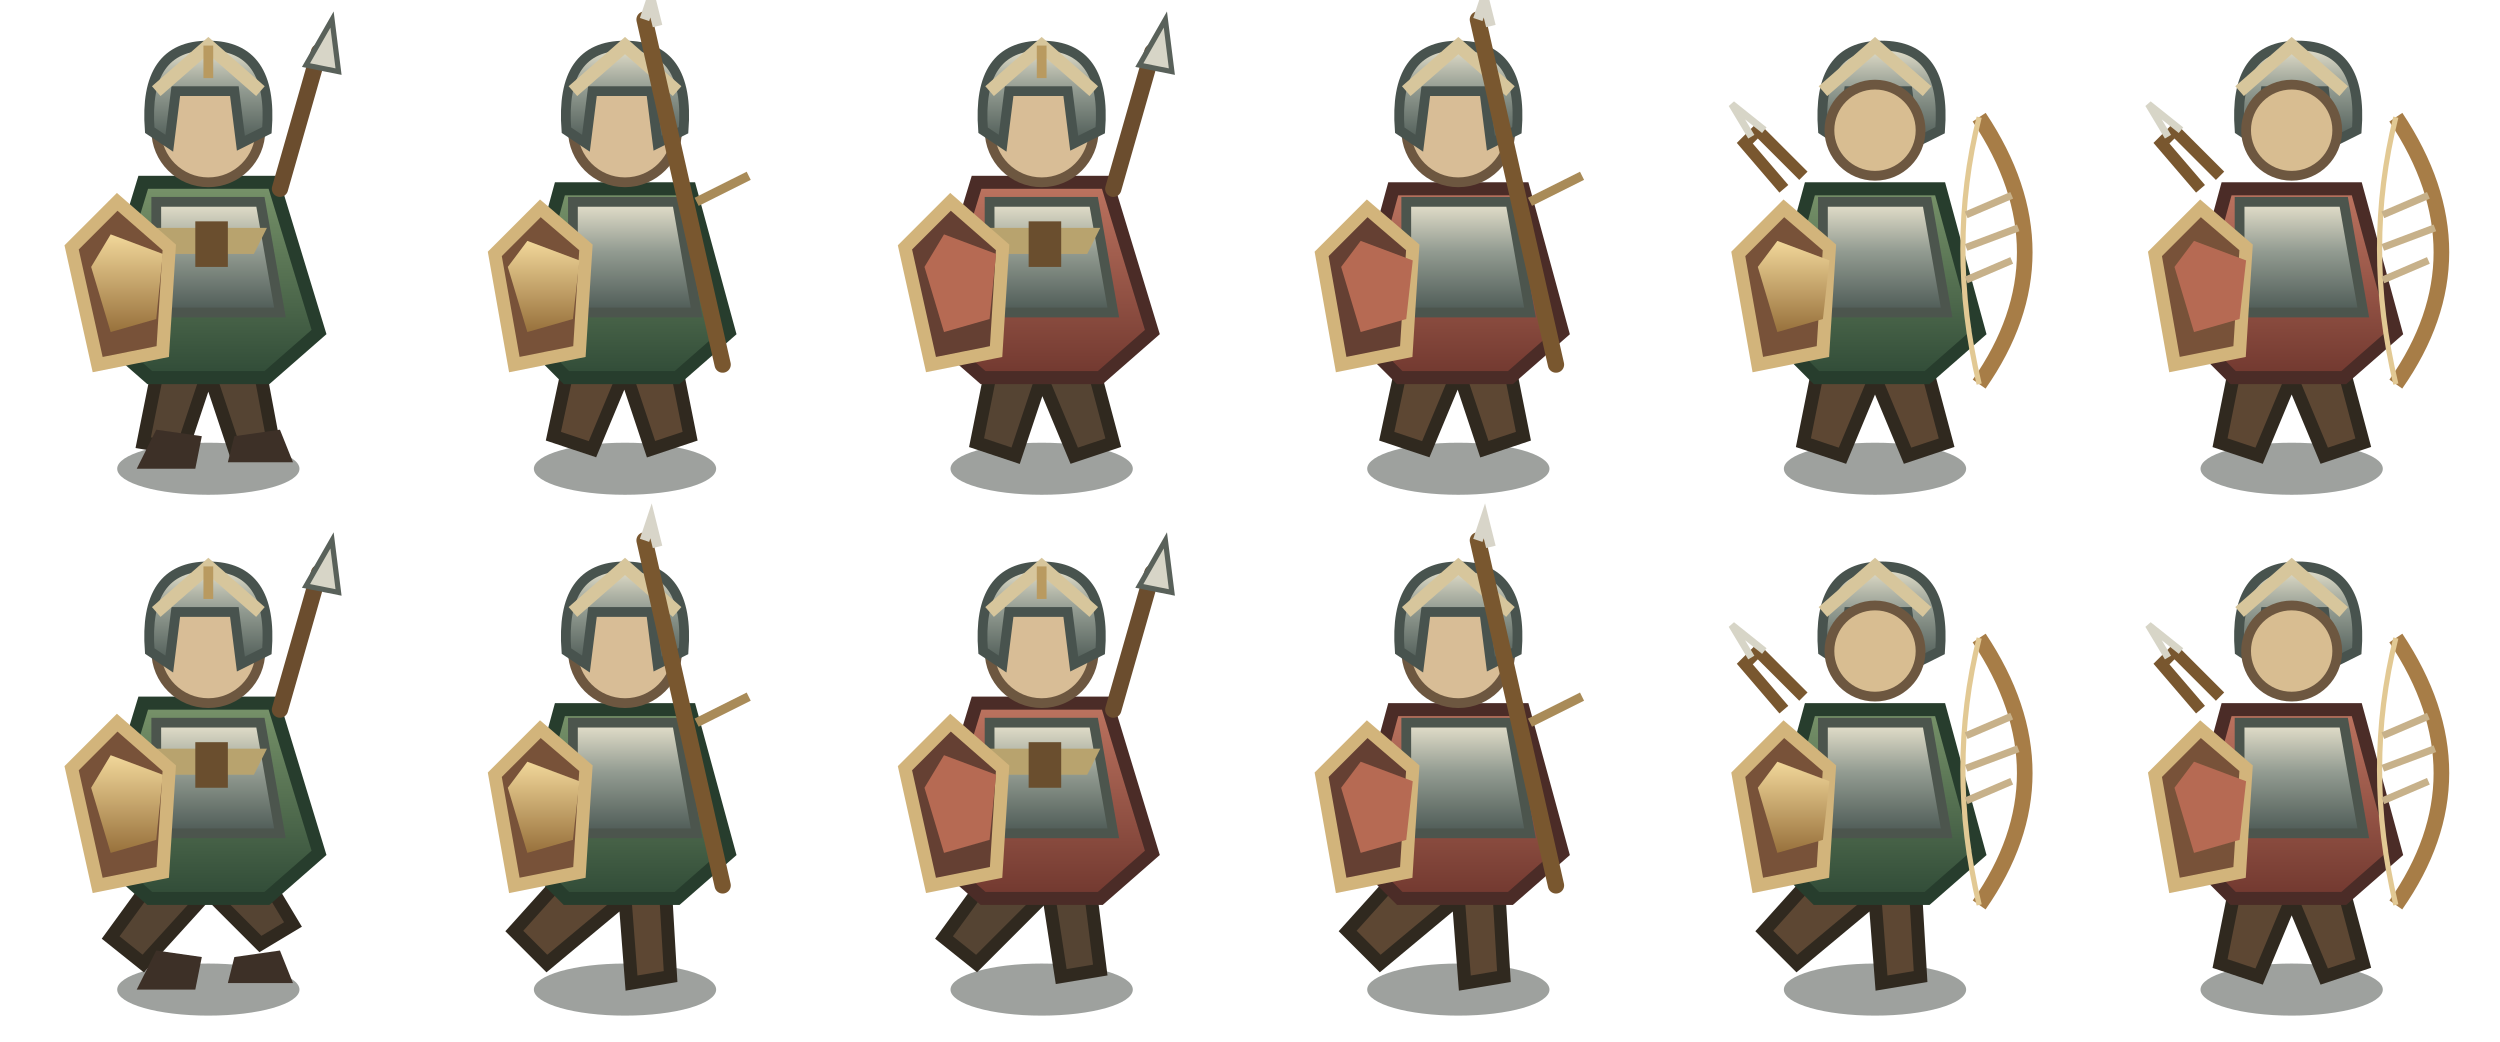
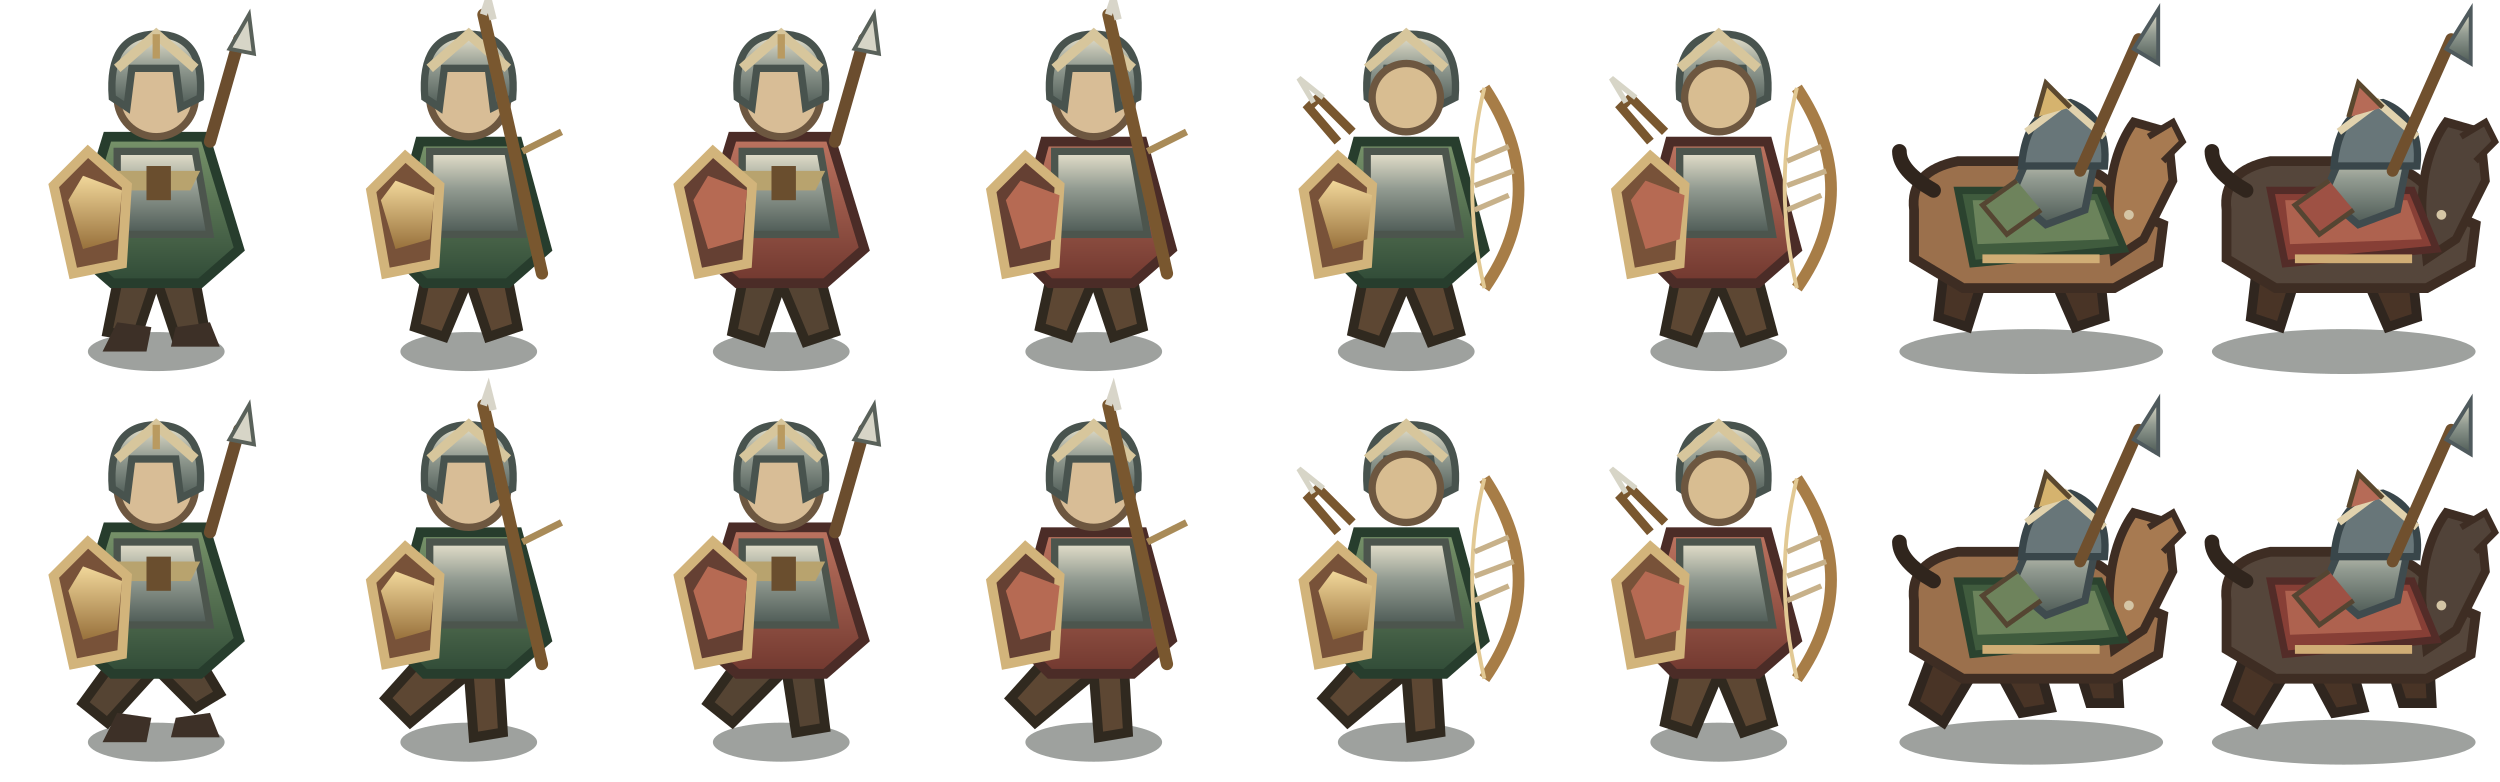
- <svg xmlns="http://www.w3.org/2000/svg" width="384" height="160" viewBox="0 0 384 160">
+ <svg xmlns="http://www.w3.org/2000/svg" width="512" height="160" viewBox="0 0 512 160">
  <defs>
    <linearGradient id="steel" x2="0" y2="1">
      <stop stop-color="#e6e1cc" />
      <stop offset=".45" stop-color="#929b91" />
      <stop offset="1" stop-color="#4d5a55" />
    </linearGradient>
    <linearGradient id="green" x2="0" y2="1">
      <stop stop-color="#78936a" />
      <stop offset="1" stop-color="#304b37" />
    </linearGradient>
    <linearGradient id="red" x2="0" y2="1">
      <stop stop-color="#bd7460" />
      <stop offset="1" stop-color="#71382f" />
    </linearGradient>
    <linearGradient id="leather" x2="0" y2="1">
      <stop stop-color="#9a7048" />
      <stop offset="1" stop-color="#4c3828" />
    </linearGradient>
    <linearGradient id="gold" x2="0" y2="1">
      <stop stop-color="#f1d79a" />
      <stop offset="1" stop-color="#98713c" />
    </linearGradient>
  </defs>
  <g transform="translate(0)">
    <ellipse cx="32" cy="72" rx="14" ry="4" fill="#172019" opacity=".42" />
    <path d="M25 53 22 68 28 69 32 57 36 69 42 68 39 52" fill="#554433" stroke="#30291f" stroke-width="2" />
    <path d="m24 66 7 1-1 5H21zM36 67l7-1 2 5H35z" fill="#3d3027" />
    <path d="m22 28 20 0 7 23-8 7H23l-8-7z" fill="url(#green)" stroke="#273d2d" stroke-width="2" />
    <path d="m24 31 16 0 3 17-19 0z" fill="url(#steel)" stroke="#4c554d" stroke-width="1.5" />
    <path d="m23 35 18 0-2 4H24z" fill="#b8a36e" />
    <path d="m30 34h5v7h-5z" fill="#6a4e2e" />
    <path d="m18 31-7 7 4 18 10-2 1-16z" fill="#785239" stroke="#d2b47b" stroke-width="2" />
    <path d="m17 36 8 3-1 10-7 2-3-10z" fill="url(#gold)" />
    <circle cx="32" cy="20" r="8" fill="#d8bd96" stroke="#6d5740" stroke-width="1.5" />
    <path d="M23 20q-1-13 9-13t9 13l-4 2-1-8-9 0-1 8z" fill="url(#steel)" stroke="#48534e" stroke-width="1.5" />
    <path d="m24 14 8-7 8 7" fill="none" stroke="#d7c69c" stroke-width="2" />
    <path d="M43 29 49 8" stroke="#6b4d2e" stroke-width="2.5" stroke-linecap="round" />
    <path d="m47 10 4-7 1 8z" fill="#d7d5c7" stroke="#59615a" stroke-width=".8" />
    <path d="M32 12v-5" stroke="#b99a60" stroke-width="1.5" />
  </g>
  <g transform="translate(64)">
    <ellipse cx="32" cy="72" rx="14" ry="4" fill="#172019" opacity=".42" />
    <path d="m24 53-3 14 6 2 5-12 4 12 6-2-3-15" fill="#5d4733" stroke="#30291f" stroke-width="2" />
    <path d="m22 29 20 0 6 22-8 7H23l-7-7z" fill="url(#green)" stroke="#273d2d" stroke-width="2" />
    <path d="m24 31 16 0 3 17-19 0z" fill="url(#steel)" stroke="#4c554d" stroke-width="1.5" />
    <path d="m19 32-7 7 3 17 10-2 1-16z" fill="#785239" stroke="#d2b47b" stroke-width="2" />
    <path d="m17 37 8 3-1 9-7 2-3-10z" fill="url(#gold)" />
    <circle cx="32" cy="20" r="8" fill="#d8bd96" stroke="#6d5740" stroke-width="1.5" />
    <path d="M23 20q-1-13 9-13t9 13l-4 2-1-8-9 0-1 8z" fill="url(#steel)" stroke="#48534e" stroke-width="1.5" />
    <path d="m24 14 8-7 8 7" fill="none" stroke="#d7c69c" stroke-width="2" />
    <path d="M47 56 35 3" stroke="#79572f" stroke-width="2.5" stroke-linecap="round" />
    <path d="m35 3 1-3 1 4" fill="none" stroke="#d8d5c9" stroke-width="1.5" />
    <path d="M43 31 51 27" stroke="#a98b58" stroke-width="1.4" />
  </g>
  <g transform="translate(128)">
    <ellipse cx="32" cy="72" rx="14" ry="4" fill="#172019" opacity=".42" />
    <path d="m25 53-3 15 6 2 4-12 5 12 6-2-4-15" fill="#554433" stroke="#30291f" stroke-width="2" />
    <path d="m22 28 20 0 7 23-8 7H23l-8-7z" fill="url(#red)" stroke="#4b2c27" stroke-width="2" />
    <path d="m24 31 16 0 3 17-19 0z" fill="url(#steel)" stroke="#4c554d" stroke-width="1.5" />
    <path d="m23 35 18 0-2 4H24z" fill="#b8a36e" />
    <path d="m30 34h5v7h-5z" fill="#6a4e2e" />
    <path d="m18 31-7 7 4 18 10-2 1-16z" fill="#654033" stroke="#d2b47b" stroke-width="2" />
    <path d="m17 36 8 3-1 10-7 2-3-10z" fill="#b66a53" />
    <circle cx="32" cy="20" r="8" fill="#d8bd96" stroke="#6d5740" stroke-width="1.5" />
    <path d="M23 20q-1-13 9-13t9 13l-4 2-1-8-9 0-1 8z" fill="url(#steel)" stroke="#48534e" stroke-width="1.5" />
    <path d="m24 14 8-7 8 7" fill="none" stroke="#d7c69c" stroke-width="2" />
    <path d="M43 29 49 8" stroke="#6b4d2e" stroke-width="2.5" stroke-linecap="round" />
    <path d="m47 10 4-7 1 8z" fill="#d7d5c7" stroke="#59615a" stroke-width=".8" />
    <path d="M32 12v-5" stroke="#b99a60" stroke-width="1.5" />
  </g>
  <g transform="translate(192)">
    <ellipse cx="32" cy="72" rx="14" ry="4" fill="#172019" opacity=".42" />
    <path d="m24 53-3 14 6 2 5-12 4 12 6-2-3-15" fill="#5d4733" stroke="#30291f" stroke-width="2" />
    <path d="m22 29 20 0 6 22-8 7H23l-7-7z" fill="url(#red)" stroke="#4b2c27" stroke-width="2" />
    <path d="m24 31 16 0 3 17-19 0z" fill="url(#steel)" stroke="#4c554d" stroke-width="1.5" />
    <path d="m18 32-7 7 3 17 10-2 1-16z" fill="#654033" stroke="#d2b47b" stroke-width="2" />
    <path d="m17 37 8 3-1 9-7 2-3-10z" fill="#b66a53" />
    <circle cx="32" cy="20" r="8" fill="#d8bd96" stroke="#6d5740" stroke-width="1.5" />
    <path d="M23 20q-1-13 9-13t9 13l-4 2-1-8-9 0-1 8z" fill="url(#steel)" stroke="#48534e" stroke-width="1.5" />
    <path d="m24 14 8-7 8 7" fill="none" stroke="#d7c69c" stroke-width="2" />
    <path d="M47 56 35 3" stroke="#79572f" stroke-width="2.5" stroke-linecap="round" />
    <path d="m35 3 1-3 1 4" fill="none" stroke="#d8d5c9" stroke-width="1.5" />
    <path d="M43 31 51 27" stroke="#a98b58" stroke-width="1.4" />
  </g>
  <g transform="translate(0 80)">
    <ellipse cx="32" cy="72" rx="14" ry="4" fill="#172019" opacity=".42" />
    <path d="M25 53 17 64 22 68 32 57 40 65 45 62 39 52" fill="#554433" stroke="#30291f" stroke-width="2" />
    <path d="m24 66 7 1-1 5H21zM36 67l7-1 2 5H35z" fill="#3d3027" />
    <path d="m22 28 20 0 7 23-8 7H23l-8-7z" fill="url(#green)" stroke="#273d2d" stroke-width="2" />
    <path d="m24 31 16 0 3 17-19 0z" fill="url(#steel)" stroke="#4c554d" stroke-width="1.5" />
    <path d="m23 35 18 0-2 4H24z" fill="#b8a36e" />
    <path d="m30 34h5v7h-5z" fill="#6a4e2e" />
    <path d="m18 31-7 7 4 18 10-2 1-16z" fill="#785239" stroke="#d2b47b" stroke-width="2" />
    <path d="m17 36 8 3-1 10-7 2-3-10z" fill="url(#gold)" />
    <circle cx="32" cy="20" r="8" fill="#d8bd96" stroke="#6d5740" stroke-width="1.5" />
    <path d="M23 20q-1-13 9-13t9 13l-4 2-1-8-9 0-1 8z" fill="url(#steel)" stroke="#48534e" stroke-width="1.5" />
    <path d="m24 14 8-7 8 7" fill="none" stroke="#d7c69c" stroke-width="2" />
    <path d="M43 29 49 8" stroke="#6b4d2e" stroke-width="2.5" stroke-linecap="round" />
    <path d="m47 10 4-7 1 8z" fill="#d7d5c7" stroke="#59615a" stroke-width=".8" />
    <path d="M32 12v-5" stroke="#b99a60" stroke-width="1.5" />
  </g>
  <g transform="translate(64 80)">
    <ellipse cx="32" cy="72" rx="14" ry="4" fill="#172019" opacity=".42" />
    <path d="m24 53-9 10 5 5 12-10 1 13 6-1-1-17" fill="#5d4733" stroke="#30291f" stroke-width="2" />
    <path d="m22 29 20 0 6 22-8 7H23l-7-7z" fill="url(#green)" stroke="#273d2d" stroke-width="2" />
    <path d="m24 31 16 0 3 17-19 0z" fill="url(#steel)" stroke="#4c554d" stroke-width="1.5" />
    <path d="m19 32-7 7 3 17 10-2 1-16z" fill="#785239" stroke="#d2b47b" stroke-width="2" />
    <path d="m17 37 8 3-1 9-7 2-3-10z" fill="url(#gold)" />
    <circle cx="32" cy="20" r="8" fill="#d8bd96" stroke="#6d5740" stroke-width="1.5" />
    <path d="M23 20q-1-13 9-13t9 13l-4 2-1-8-9 0-1 8z" fill="url(#steel)" stroke="#48534e" stroke-width="1.5" />
    <path d="m24 14 8-7 8 7" fill="none" stroke="#d7c69c" stroke-width="2" />
    <path d="M47 56 35 3" stroke="#79572f" stroke-width="2.5" stroke-linecap="round" />
    <path d="m35 3 1-3 1 4" fill="none" stroke="#d8d5c9" stroke-width="1.5" />
    <path d="M43 31 51 27" stroke="#a98b58" stroke-width="1.4" />
  </g>
  <g transform="translate(128 80)">
    <ellipse cx="32" cy="72" rx="14" ry="4" fill="#172019" opacity=".42" />
    <path d="m25 53-8 11 5 4 11-11 2 13 6-1-2-16" fill="#554433" stroke="#30291f" stroke-width="2" />
    <path d="m22 28 20 0 7 23-8 7H23l-8-7z" fill="url(#red)" stroke="#4b2c27" stroke-width="2" />
    <path d="m24 31 16 0 3 17-19 0z" fill="url(#steel)" stroke="#4c554d" stroke-width="1.5" />
    <path d="m23 35 18 0-2 4H24z" fill="#b8a36e" />
    <path d="m30 34h5v7h-5z" fill="#6a4e2e" />
    <path d="m18 31-7 7 4 18 10-2 1-16z" fill="#654033" stroke="#d2b47b" stroke-width="2" />
    <path d="m17 36 8 3-1 10-7 2-3-10z" fill="#b66a53" />
    <circle cx="32" cy="20" r="8" fill="#d8bd96" stroke="#6d5740" stroke-width="1.5" />
    <path d="M23 20q-1-13 9-13t9 13l-4 2-1-8-9 0-1 8z" fill="url(#steel)" stroke="#48534e" stroke-width="1.5" />
    <path d="m24 14 8-7 8 7" fill="none" stroke="#d7c69c" stroke-width="2" />
    <path d="M43 29 49 8" stroke="#6b4d2e" stroke-width="2.5" stroke-linecap="round" />
    <path d="m47 10 4-7 1 8z" fill="#d7d5c7" stroke="#59615a" stroke-width=".8" />
    <path d="M32 12v-5" stroke="#b99a60" stroke-width="1.5" />
  </g>
  <g transform="translate(192 80)">
    <ellipse cx="32" cy="72" rx="14" ry="4" fill="#172019" opacity=".42" />
    <path d="m24 53-9 10 5 5 12-10 1 13 6-1-1-17" fill="#5d4733" stroke="#30291f" stroke-width="2" />
    <path d="m22 29 20 0 6 22-8 7H23l-7-7z" fill="url(#red)" stroke="#4b2c27" stroke-width="2" />
    <path d="m24 31 16 0 3 17-19 0z" fill="url(#steel)" stroke="#4c554d" stroke-width="1.5" />
    <path d="m18 32-7 7 3 17 10-2 1-16z" fill="#654033" stroke="#d2b47b" stroke-width="2" />
    <path d="m17 37 8 3-1 9-7 2-3-10z" fill="#b66a53" />
    <circle cx="32" cy="20" r="8" fill="#d8bd96" stroke="#6d5740" stroke-width="1.5" />
    <path d="M23 20q-1-13 9-13t9 13l-4 2-1-8-9 0-1 8z" fill="url(#steel)" stroke="#48534e" stroke-width="1.5" />
    <path d="m24 14 8-7 8 7" fill="none" stroke="#d7c69c" stroke-width="2" />
    <path d="M47 56 35 3" stroke="#79572f" stroke-width="2.5" stroke-linecap="round" />
    <path d="m35 3 1-3 1 4" fill="none" stroke="#d8d5c9" stroke-width="1.5" />
    <path d="M43 31 51 27" stroke="#a98b58" stroke-width="1.4" />
  </g>
  <g transform="translate(256 0)">
    <ellipse cx="32" cy="72" rx="14" ry="4" fill="#172019" opacity=".42" />
    <path d="m24 53-3 15 6 2 5-12 5 12 6-2-4-15" fill="#5d4733" stroke="#30291f" stroke-width="2" />
    <path d="m22 29 20 0 6 22-8 7H23l-7-7z" fill="url(#green)" stroke="#273d2d" stroke-width="2" />
    <path d="m24 31 16 0 3 17-19 0z" fill="url(#steel)" stroke="#4c554d" stroke-width="1.5" />
    <path d="m18 32-7 7 3 17 10-2 1-16z" fill="#785239" stroke="#d2b47b" stroke-width="2" />
    <path d="m17 37 8 3-1 9-7 2-3-10z" fill="url(#gold)" />
    <path d="M24 20q-1-13 9-13t9 13l-4 2-1-8-9 0-1 8z" fill="url(#steel)" stroke="#48534e" stroke-width="1.5" />
    <circle cx="32" cy="20" r="7" fill="#d8bd91" stroke="#6d5740" stroke-width="1.5" />
    <path d="M24 14 32 7l8 7" fill="none" stroke="#d7c69c" stroke-width="2" />
    <path d="M48 18Q62 39 48 59" fill="none" stroke="#a77d47" stroke-width="2.4" />
    <path d="M48 18Q43 38 48 59" fill="none" stroke="#e2c994" stroke-width=".8" />
    <path d="M46 33 53 30M46 38 54 35M46 43 53 40" stroke="#c7b18a" stroke-width="1.1" />
    <path d="M18 29 12 22 14 20 21 27" fill="none" stroke="#79572f" stroke-width="1.8" />
    <path d="M13 21 10 16 15 20" fill="none" stroke="#d7d5c7" stroke-width="1.1" />
  </g>
  <g transform="translate(320 0)">
    <ellipse cx="32" cy="72" rx="14" ry="4" fill="#172019" opacity=".42" />
    <path d="m24 53-3 15 6 2 5-12 5 12 6-2-4-15" fill="#5d4733" stroke="#30291f" stroke-width="2" />
    <path d="m22 29 20 0 6 22-8 7H23l-7-7z" fill="url(#red)" stroke="#4b2c27" stroke-width="2" />
    <path d="m24 31 16 0 3 17-19 0z" fill="url(#steel)" stroke="#4c554d" stroke-width="1.5" />
    <path d="m18 32-7 7 3 17 10-2 1-16z" fill="#785239" stroke="#d2b47b" stroke-width="2" />
    <path d="m17 37 8 3-1 9-7 2-3-10z" fill="#b66a53" />
    <path d="M24 20q-1-13 9-13t9 13l-4 2-1-8-9 0-1 8z" fill="url(#steel)" stroke="#48534e" stroke-width="1.5" />
    <circle cx="32" cy="20" r="7" fill="#d8bd91" stroke="#6d5740" stroke-width="1.5" />
    <path d="M24 14 32 7l8 7" fill="none" stroke="#d7c69c" stroke-width="2" />
    <path d="M48 18Q62 39 48 59" fill="none" stroke="#a77d47" stroke-width="2.4" />
    <path d="M48 18Q43 38 48 59" fill="none" stroke="#e2c994" stroke-width=".8" />
    <path d="M46 33 53 30M46 38 54 35M46 43 53 40" stroke="#c7b18a" stroke-width="1.1" />
    <path d="M18 29 12 22 14 20 21 27" fill="none" stroke="#79572f" stroke-width="1.8" />
    <path d="M13 21 10 16 15 20" fill="none" stroke="#d7d5c7" stroke-width="1.1" />
  </g>
  <g transform="translate(256 80)">
    <ellipse cx="32" cy="72" rx="14" ry="4" fill="#172019" opacity=".42" />
    <path d="m24 53-9 10 5 5 12-10 1 13 6-1-1-17" fill="#5d4733" stroke="#30291f" stroke-width="2" />
    <path d="m22 29 20 0 6 22-8 7H23l-7-7z" fill="url(#green)" stroke="#273d2d" stroke-width="2" />
    <path d="m24 31 16 0 3 17-19 0z" fill="url(#steel)" stroke="#4c554d" stroke-width="1.5" />
    <path d="m18 32-7 7 3 17 10-2 1-16z" fill="#785239" stroke="#d2b47b" stroke-width="2" />
    <path d="m17 37 8 3-1 9-7 2-3-10z" fill="url(#gold)" />
    <path d="M24 20q-1-13 9-13t9 13l-4 2-1-8-9 0-1 8z" fill="url(#steel)" stroke="#48534e" stroke-width="1.5" />
    <circle cx="32" cy="20" r="7" fill="#d8bd91" stroke="#6d5740" stroke-width="1.5" />
    <path d="M24 14 32 7l8 7" fill="none" stroke="#d7c69c" stroke-width="2" />
    <path d="M48 18Q62 39 48 59" fill="none" stroke="#a77d47" stroke-width="2.4" />
    <path d="M48 18Q43 38 48 59" fill="none" stroke="#e2c994" stroke-width=".8" />
    <path d="M46 33 53 30M46 38 54 35M46 43 53 40" stroke="#c7b18a" stroke-width="1.1" />
    <path d="M18 29 12 22 14 20 21 27" fill="none" stroke="#79572f" stroke-width="1.8" />
    <path d="M13 21 10 16 15 20" fill="none" stroke="#d7d5c7" stroke-width="1.1" />
  </g>
  <g transform="translate(320 80)">
    <ellipse cx="32" cy="72" rx="14" ry="4" fill="#172019" opacity=".42" />
    <path d="m24 53-3 15 6 2 5-12 5 12 6-2-4-15" fill="#5d4733" stroke="#30291f" stroke-width="2" />
    <path d="m22 29 20 0 6 22-8 7H23l-7-7z" fill="url(#red)" stroke="#4b2c27" stroke-width="2" />
    <path d="m24 31 16 0 3 17-19 0z" fill="url(#steel)" stroke="#4c554d" stroke-width="1.5" />
    <path d="m18 32-7 7 3 17 10-2 1-16z" fill="#785239" stroke="#d2b47b" stroke-width="2" />
    <path d="m17 37 8 3-1 9-7 2-3-10z" fill="#b66a53" />
    <path d="M24 20q-1-13 9-13t9 13l-4 2-1-8-9 0-1 8z" fill="url(#steel)" stroke="#48534e" stroke-width="1.5" />
    <circle cx="32" cy="20" r="7" fill="#d8bd91" stroke="#6d5740" stroke-width="1.5" />
    <path d="M24 14 32 7l8 7" fill="none" stroke="#d7c69c" stroke-width="2" />
    <path d="M48 18Q62 39 48 59" fill="none" stroke="#a77d47" stroke-width="2.4" />
    <path d="M48 18Q43 38 48 59" fill="none" stroke="#e2c994" stroke-width=".8" />
    <path d="M46 33 53 30M46 38 54 35M46 43 53 40" stroke="#c7b18a" stroke-width="1.1" />
    <path d="M18 29 12 22 14 20 21 27" fill="none" stroke="#79572f" stroke-width="1.8" />
    <path d="M13 21 10 16 15 20" fill="none" stroke="#d7d5c7" stroke-width="1.1" />
  </g>
+   <g transform="translate(384 0)">
+     <ellipse cx="32" cy="72" rx="27" ry="4.6" fill="#172019" opacity=".42" />
+     <path d="M15 48 13 65 19 67 24 51 34 51 41 67 47 65 45 46" fill="#493426" stroke="#30261f" stroke-width="2" />
+     <path d="M8 43 Q7 35 17 33 L37 33 Q48 34 52 43 L59 46 58 54 49 59 18 59 8 53Z" fill="#9b704c" stroke="#3e2d23" stroke-width="2" />
+     <path d="M48 43 Q48 32 53 25 L60 27 61 37 55 49 49 53Z" fill="#a77a51" stroke="#3e2d23" stroke-width="1.8" />
+     <path d="M56 28 61 25 63 29 59 33" fill="#a77a51" stroke="#3e2d23" stroke-width="1.3" />
+     <path d="M12 39 Q5 35 5 31" fill="none" stroke="#30251d" stroke-width="3" stroke-linecap="round" />
+     <path d="M17 39 46 39 51 51 20 54Z" fill="#405c3e" stroke="#2b432f" stroke-width="1.5" />
+     <path d="M20 41 45 41 48 49 21 50Z" fill="#758d63" opacity=".8" />
+     <path d="M31 33 38 29 45 33 43 43 35 46 28 40Z" fill="url(#steel)" stroke="#3f4b4e" stroke-width="1.5" />
+     <path d="M30 34 Q31 22 40 21 Q48 24 47 34Z" fill="#687679" stroke="#39464a" stroke-width="1.5" />
+     <path d="M31 27 39 21 47 28" stroke="#e1d2ad" stroke-width="1.5" fill="none" />
+     <path d="M33 24 35 17 40 22" fill="#d5b36e" stroke="#5b482e" stroke-width="1" />
+     <path d="M29 37 22 42 27 48 34 43" fill="#6e835c" stroke="#554532" stroke-width="1" />
+     <path d="M42 35 54 8" stroke="#70502e" stroke-width="2.4" stroke-linecap="round" />
+     <path d="M53 10 58 2 58 13Z" fill="url(#steel)" stroke="#4f5a5d" stroke-width=".8" />
+     <path d="M22 53 46 53" stroke="#d0ad75" stroke-width="1.8" />
+     <circle cx="52" cy="44" r="1" fill="#d4c5a5" />
+   </g>
+   <g transform="translate(448 0)">
+     <ellipse cx="32" cy="72" rx="27" ry="4.6" fill="#172019" opacity=".42" />
+     <path d="M15 48 13 65 19 67 24 51 34 51 41 67 47 65 45 46" fill="#493426" stroke="#30261f" stroke-width="2" />
+     <path d="M8 43 Q7 35 17 33 L37 33 Q48 34 52 43 L59 46 58 54 49 59 18 59 8 53Z" fill="#55463b" stroke="#3e2d23" stroke-width="2" />
+     <path d="M48 43 Q48 32 53 25 L60 27 61 37 55 49 49 53Z" fill="#514339" stroke="#3e2d23" stroke-width="1.8" />
+     <path d="M56 28 61 25 63 29 59 33" fill="#514339" stroke="#3e2d23" stroke-width="1.3" />
+     <path d="M12 39 Q5 35 5 31" fill="none" stroke="#30251d" stroke-width="3" stroke-linecap="round" />
+     <path d="M17 39 46 39 51 51 20 54Z" fill="#873f36" stroke="#532c28" stroke-width="1.5" />
+     <path d="M20 41 45 41 48 49 21 50Z" fill="#b86a55" opacity=".8" />
+     <path d="M31 33 38 29 45 33 43 43 35 46 28 40Z" fill="url(#steel)" stroke="#3f4b4e" stroke-width="1.5" />
+     <path d="M30 34 Q31 22 40 21 Q48 24 47 34Z" fill="#687679" stroke="#39464a" stroke-width="1.5" />
+     <path d="M31 27 39 21 47 28" stroke="#e1d2ad" stroke-width="1.5" fill="none" />
+     <path d="M33 24 35 17 40 22" fill="#b66b57" stroke="#5b482e" stroke-width="1" />
+     <path d="M29 37 22 42 27 48 34 43" fill="#9e5144" stroke="#554532" stroke-width="1" />
+     <path d="M42 35 54 8" stroke="#70502e" stroke-width="2.4" stroke-linecap="round" />
+     <path d="M53 10 58 2 58 13Z" fill="url(#steel)" stroke="#4f5a5d" stroke-width=".8" />
+     <path d="M22 53 46 53" stroke="#d0ad75" stroke-width="1.8" />
+     <circle cx="52" cy="44" r="1" fill="#d4c5a5" />
+   </g>
+   <g transform="translate(384 80)">
+     <ellipse cx="32" cy="72" rx="27" ry="4.6" fill="#172019" opacity=".42" />
+     <path d="M14 48 8 64 14 68 23 53 30 66 36 65 31 47M39 48 44 64 50 64 49 46" fill="#493426" stroke="#30261f" stroke-width="2" />
+     <path d="M8 43 Q7 35 17 33 L37 33 Q48 34 52 43 L59 46 58 54 49 59 18 59 8 53Z" fill="#9b704c" stroke="#3e2d23" stroke-width="2" />
+     <path d="M48 43 Q48 32 53 25 L60 27 61 37 55 49 49 53Z" fill="#a77a51" stroke="#3e2d23" stroke-width="1.8" />
+     <path d="M56 28 61 25 63 29 59 33" fill="#a77a51" stroke="#3e2d23" stroke-width="1.3" />
+     <path d="M12 39 Q5 35 5 31" fill="none" stroke="#30251d" stroke-width="3" stroke-linecap="round" />
+     <path d="M17 39 46 39 51 51 20 54Z" fill="#405c3e" stroke="#2b432f" stroke-width="1.5" />
+     <path d="M20 41 45 41 48 49 21 50Z" fill="#758d63" opacity=".8" />
+     <path d="M31 33 38 29 45 33 43 43 35 46 28 40Z" fill="url(#steel)" stroke="#3f4b4e" stroke-width="1.5" />
+     <path d="M30 34 Q31 22 40 21 Q48 24 47 34Z" fill="#687679" stroke="#39464a" stroke-width="1.5" />
+     <path d="M31 27 39 21 47 28" stroke="#e1d2ad" stroke-width="1.5" fill="none" />
+     <path d="M33 24 35 17 40 22" fill="#d5b36e" stroke="#5b482e" stroke-width="1" />
+     <path d="M29 37 22 42 27 48 34 43" fill="#6e835c" stroke="#554532" stroke-width="1" />
+     <path d="M42 35 54 8" stroke="#70502e" stroke-width="2.4" stroke-linecap="round" />
+     <path d="M53 10 58 2 58 13Z" fill="url(#steel)" stroke="#4f5a5d" stroke-width=".8" />
+     <path d="M22 53 46 53" stroke="#d0ad75" stroke-width="1.8" />
+     <circle cx="52" cy="44" r="1" fill="#d4c5a5" />
+   </g>
+   <g transform="translate(448 80)">
+     <ellipse cx="32" cy="72" rx="27" ry="4.6" fill="#172019" opacity=".42" />
+     <path d="M14 48 8 64 14 68 23 53 30 66 36 65 31 47M39 48 44 64 50 64 49 46" fill="#493426" stroke="#30261f" stroke-width="2" />
+     <path d="M8 43 Q7 35 17 33 L37 33 Q48 34 52 43 L59 46 58 54 49 59 18 59 8 53Z" fill="#55463b" stroke="#3e2d23" stroke-width="2" />
+     <path d="M48 43 Q48 32 53 25 L60 27 61 37 55 49 49 53Z" fill="#514339" stroke="#3e2d23" stroke-width="1.8" />
+     <path d="M56 28 61 25 63 29 59 33" fill="#514339" stroke="#3e2d23" stroke-width="1.3" />
+     <path d="M12 39 Q5 35 5 31" fill="none" stroke="#30251d" stroke-width="3" stroke-linecap="round" />
+     <path d="M17 39 46 39 51 51 20 54Z" fill="#873f36" stroke="#532c28" stroke-width="1.5" />
+     <path d="M20 41 45 41 48 49 21 50Z" fill="#b86a55" opacity=".8" />
+     <path d="M31 33 38 29 45 33 43 43 35 46 28 40Z" fill="url(#steel)" stroke="#3f4b4e" stroke-width="1.5" />
+     <path d="M30 34 Q31 22 40 21 Q48 24 47 34Z" fill="#687679" stroke="#39464a" stroke-width="1.5" />
+     <path d="M31 27 39 21 47 28" stroke="#e1d2ad" stroke-width="1.5" fill="none" />
+     <path d="M33 24 35 17 40 22" fill="#b66b57" stroke="#5b482e" stroke-width="1" />
+     <path d="M29 37 22 42 27 48 34 43" fill="#9e5144" stroke="#554532" stroke-width="1" />
+     <path d="M42 35 54 8" stroke="#70502e" stroke-width="2.4" stroke-linecap="round" />
+     <path d="M53 10 58 2 58 13Z" fill="url(#steel)" stroke="#4f5a5d" stroke-width=".8" />
+     <path d="M22 53 46 53" stroke="#d0ad75" stroke-width="1.8" />
+     <circle cx="52" cy="44" r="1" fill="#d4c5a5" />
+   </g>
</svg>
